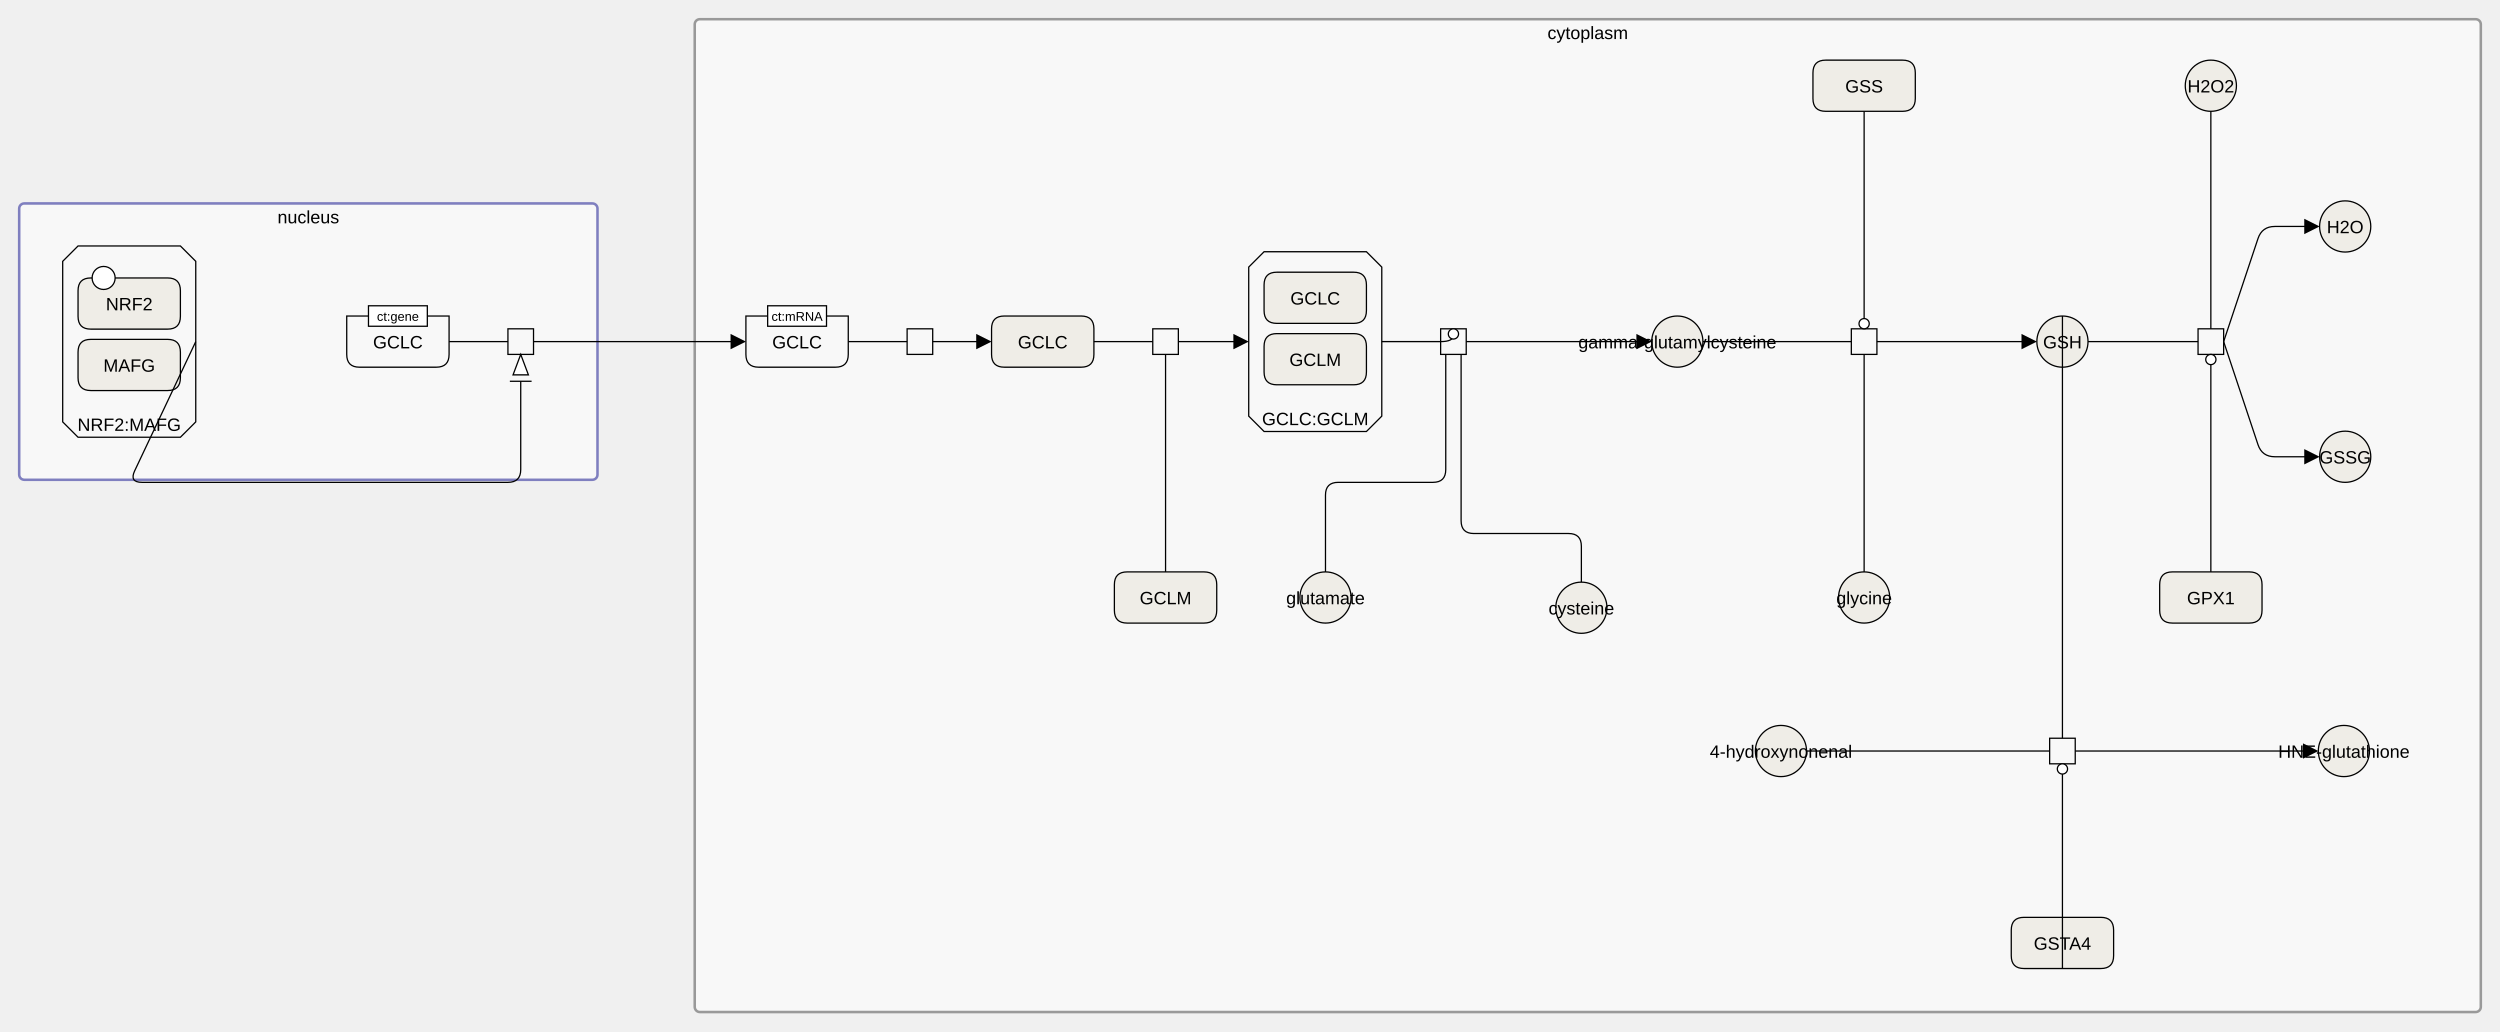
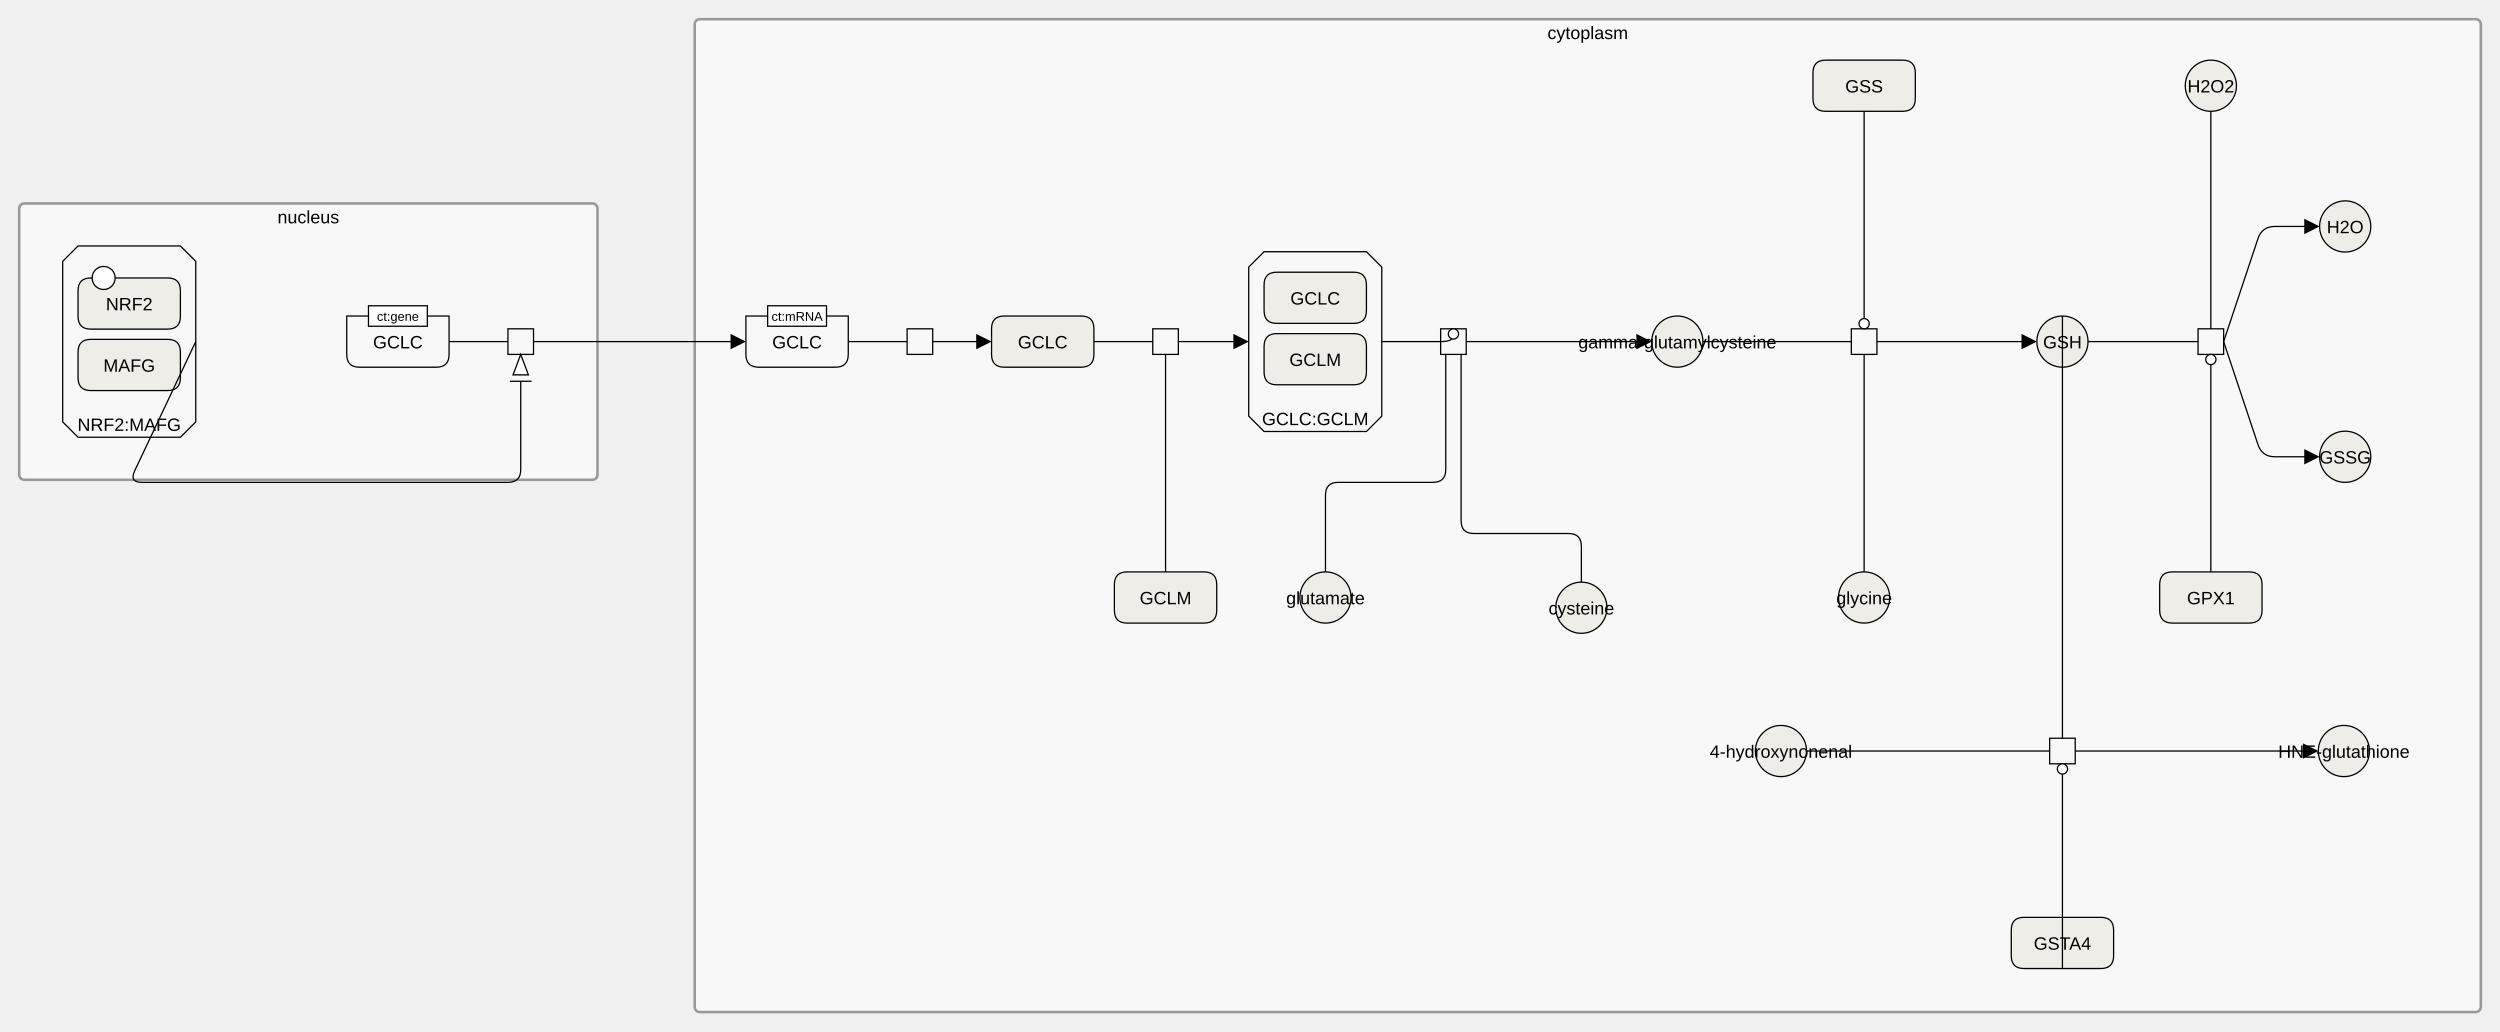
<svg xmlns="http://www.w3.org/2000/svg" width="1954" height="806" viewBox="0 0 1954 806" stroke-linecap="butt" stroke-miterlimit="10">
  <g transform="translate(-49,-253)">
    <path d="M592 272 C592 269.791 593.791 268 596 268 L1984 268 C1986.209 268 1988 269.791 1988 272 L1988 1040 C1988 1042.209 1986.209 1044 1984 1044 L596 1044 C593.791 1044 592 1042.209 592 1040 Z" fill="#F8F8F8" stroke="none" />
    <path d="M592 272 C592 269.791 593.791 268 596 268 L1984 268 C1986.209 268 1988 269.791 1988 272 L1988 1040 C1988 1042.209 1986.209 1044 1984 1044 L596 1044 C593.791 1044 592 1042.209 592 1040 Z" fill="none" stroke="#999999" stroke-width="2" />
    <text x="1290" y="283.541" text-anchor="middle" font-family="'Dialog', Arial, Helvetica, sans-serif" font-size="14" fill="#000000" stroke="none" xml:space="preserve">cytoplasm</text>
    <path d="M64 416 C64 413.791 65.791 412 68 412 L512 412 C514.209 412 516 413.791 516 416 L516 624 C516 626.209 514.209 628 512 628 L68 628 C65.791 628 64 626.209 64 624 Z" fill="#F8F8F8" stroke="none" />
-     <path d="M64 416 C64 413.791 65.791 412 68 412 L512 412 C514.209 412 516 413.791 516 416 L516 624 C516 626.209 514.209 628 512 628 L68 628 C65.791 628 64 626.209 64 624 Z" fill="none" stroke="#7F7FBF" stroke-width="2" />
+     <path d="M64 416 C64 413.791 65.791 412 68 412 L512 412 C514.209 412 516 413.791 516 416 L516 624 C516 626.209 514.209 628 512 628 L68 628 C65.791 628 64 626.209 64 624 Z" fill="none" stroke="#999999" stroke-width="2" />
    <text x="290" y="427.541" text-anchor="middle" font-family="'Dialog', Arial, Helvetica, sans-serif" font-size="14" fill="#000000" stroke="none" xml:space="preserve">nucleus</text>
    <path d="M320 500 L400 500 L400 530 Q400 540 390 540 L330 540 Q320 540 320 530 Z" fill="none" stroke="#000000" />
    <text x="360" y="525.291" text-anchor="middle" font-family="'Dialog', Arial, Helvetica, sans-serif" font-size="14" fill="#000000" stroke="none" xml:space="preserve">GCLC</text>
    <path d="M337 492 L383 492 L383 508 L337 508 Z" fill="#FFFFFF" stroke="none" />
    <path d="M337 492 L383 492 L383 508 L337 508 Z" fill="none" stroke="#000000" />
    <text x="360" y="503.779" text-anchor="middle" font-family="'Dialog', Arial, Helvetica, sans-serif" font-size="10" fill="#000000" stroke="none" xml:space="preserve">ct:gene</text>
    <path d="M110 445.25 L190 445.25 L202 457.25 L202 582.75 L190 594.75 L110 594.75 L98 582.75 L98 457.25 Z" fill="none" stroke="#000000" />
    <text x="150" y="589.791" text-anchor="middle" font-family="'Dialog', Arial, Helvetica, sans-serif" font-size="14" fill="#000000" stroke="none" xml:space="preserve">NRF2:MAFG</text>
    <path d="M110 480.25 Q110 470.25 120 470.25 L180 470.25 Q190 470.25 190 480.25 L190 500.25 Q190 510.25 180 510.25 L120 510.25 Q110 510.25 110 500.25 Z" fill="#EFEDE7" stroke="none" />
    <path d="M110 480.25 Q110 470.25 120 470.25 L180 470.25 Q190 470.25 190 480.25 L190 500.25 Q190 510.25 180 510.25 L120 510.25 Q110 510.25 110 500.25 Z" fill="none" stroke="#000000" />
    <text x="150" y="495.541" text-anchor="middle" font-family="'Dialog', Arial, Helvetica, sans-serif" font-size="14" fill="#000000" stroke="none" xml:space="preserve">NRF2</text>
    <path d="M121 470.25 C121 465.279 125.029 461.25 130 461.25 L130 461.25 C134.971 461.25 139 465.279 139 470.25 L139 470.25 C139 475.221 134.971 479.25 130 479.25 L130 479.25 C125.029 479.25 121 475.221 121 470.25 Z" fill="#FFFFFF" stroke="none" />
    <path d="M121 470.25 C121 465.279 125.029 461.25 130 461.25 L130 461.25 C134.971 461.25 139 465.279 139 470.25 L139 470.25 C139 475.221 134.971 479.25 130 479.25 L130 479.25 C125.029 479.25 121 475.221 121 470.25 Z" fill="none" stroke="#000000" />
    <path d="M110 528.25 Q110 518.25 120 518.25 L180 518.25 Q190 518.25 190 528.25 L190 548.25 Q190 558.25 180 558.25 L120 558.25 Q110 558.25 110 548.25 Z" fill="#EFEDE7" stroke="none" />
    <path d="M110 528.25 Q110 518.25 120 518.25 L180 518.25 Q190 518.25 190 528.25 L190 548.25 Q190 558.25 180 558.25 L120 558.25 Q110 558.25 110 548.25 Z" fill="none" stroke="#000000" />
    <text x="150" y="543.541" text-anchor="middle" font-family="'Dialog', Arial, Helvetica, sans-serif" font-size="14" fill="#000000" stroke="none" xml:space="preserve">MAFG</text>
    <path d="M446 510 L466 510 L466 530 L446 530 Z" fill="none" stroke="#000000" />
    <path d="M632 500 L712 500 L712 530 Q712 540 702 540 L642 540 Q632 540 632 530 Z" fill="none" stroke="#000000" />
    <text x="672" y="525.291" text-anchor="middle" font-family="'Dialog', Arial, Helvetica, sans-serif" font-size="14" fill="#000000" stroke="none" xml:space="preserve">GCLC</text>
    <path d="M649 492 L695 492 L695 508 L649 508 Z" fill="#FFFFFF" stroke="none" />
    <path d="M649 492 L695 492 L695 508 L649 508 Z" fill="none" stroke="#000000" />
    <text x="672" y="503.779" text-anchor="middle" font-family="'Dialog', Arial, Helvetica, sans-serif" font-size="10" fill="#000000" stroke="none" xml:space="preserve">ct:mRNA</text>
    <path d="M1757 320 C1757 308.954 1765.954 300 1777 300 L1777 300 C1788.046 300 1797 308.954 1797 320 L1797 320 C1797 331.046 1788.046 340 1777 340 L1777 340 C1765.954 340 1757 331.046 1757 320 Z" fill="#EFEDE7" stroke="none" />
    <path d="M1757 320 C1757 308.954 1765.954 300 1777 300 L1777 300 C1788.046 300 1797 308.954 1797 320 L1797 320 C1797 331.046 1788.046 340 1777 340 L1777 340 C1765.954 340 1757 331.046 1757 320 Z" fill="none" stroke="#000000" />
    <text x="1777" y="325.291" text-anchor="middle" font-family="'Dialog', Arial, Helvetica, sans-serif" font-size="14" fill="#000000" stroke="none" xml:space="preserve">H2O2</text>
    <path d="M1862 430 C1862 418.954 1870.954 410 1882 410 L1882 410 C1893.046 410 1902 418.954 1902 430 L1902 430 C1902 441.046 1893.046 450 1882 450 L1882 450 C1870.954 450 1862 441.046 1862 430 Z" fill="#EFEDE7" stroke="none" />
    <path d="M1862 430 C1862 418.954 1870.954 410 1882 410 L1882 410 C1893.046 410 1902 418.954 1902 430 L1902 430 C1902 441.046 1893.046 450 1882 450 L1882 450 C1870.954 450 1862 441.046 1862 430 Z" fill="none" stroke="#000000" />
    <text x="1882" y="435.291" text-anchor="middle" font-family="'Dialog', Arial, Helvetica, sans-serif" font-size="14" fill="#000000" stroke="none" xml:space="preserve">H2O</text>
    <path d="M1421 840 C1421 828.954 1429.954 820 1441 820 L1441 820 C1452.046 820 1461 828.954 1461 840 L1461 840 C1461 851.046 1452.046 860 1441 860 L1441 860 C1429.954 860 1421 851.046 1421 840 Z" fill="#EFEDE7" stroke="none" />
    <path d="M1421 840 C1421 828.954 1429.954 820 1441 820 L1441 820 C1452.046 820 1461 828.954 1461 840 L1461 840 C1461 851.046 1452.046 860 1441 860 L1441 860 C1429.954 860 1421 851.046 1421 840 Z" fill="none" stroke="#000000" />
    <text x="1441" y="845.291" text-anchor="middle" font-family="'Dialog', Arial, Helvetica, sans-serif" font-size="14" fill="#000000" stroke="none" xml:space="preserve">4-hydroxynonenal</text>
    <path d="M824 510 Q824 500 834 500 L894 500 Q904 500 904 510 L904 530 Q904 540 894 540 L834 540 Q824 540 824 530 Z" fill="#EFEDE7" stroke="none" />
    <path d="M824 510 Q824 500 834 500 L894 500 Q904 500 904 510 L904 530 Q904 540 894 540 L834 540 Q824 540 824 530 Z" fill="none" stroke="#000000" />
    <text x="864" y="525.291" text-anchor="middle" font-family="'Dialog', Arial, Helvetica, sans-serif" font-size="14" fill="#000000" stroke="none" xml:space="preserve">GCLC</text>
    <path d="M920 710 Q920 700 930 700 L990 700 Q1000 700 1000 710 L1000 730 Q1000 740 990 740 L930 740 Q920 740 920 730 Z" fill="#EFEDE7" stroke="none" />
    <path d="M920 710 Q920 700 930 700 L990 700 Q1000 700 1000 710 L1000 730 Q1000 740 990 740 L930 740 Q920 740 920 730 Z" fill="none" stroke="#000000" />
    <text x="960" y="725.291" text-anchor="middle" font-family="'Dialog', Arial, Helvetica, sans-serif" font-size="14" fill="#000000" stroke="none" xml:space="preserve">GCLM</text>
    <path d="M1037 449.75 L1117 449.75 L1129 461.75 L1129 578.25 L1117 590.25 L1037 590.25 L1025 578.25 L1025 461.75 Z" fill="none" stroke="#000000" />
    <text x="1077" y="585.291" text-anchor="middle" font-family="'Dialog', Arial, Helvetica, sans-serif" font-size="14" fill="#000000" stroke="none" xml:space="preserve">GCLC:GCLM</text>
    <path d="M1037 475.75 Q1037 465.75 1047 465.75 L1107 465.75 Q1117 465.75 1117 475.75 L1117 495.75 Q1117 505.75 1107 505.75 L1047 505.75 Q1037 505.75 1037 495.75 Z" fill="#EFEDE7" stroke="none" />
    <path d="M1037 475.75 Q1037 465.75 1047 465.75 L1107 465.75 Q1117 465.75 1117 475.75 L1117 495.75 Q1117 505.75 1107 505.75 L1047 505.75 Q1037 505.75 1037 495.75 Z" fill="none" stroke="#000000" />
    <text x="1077" y="491.041" text-anchor="middle" font-family="'Dialog', Arial, Helvetica, sans-serif" font-size="14" fill="#000000" stroke="none" xml:space="preserve">GCLC</text>
    <path d="M1037 523.75 Q1037 513.75 1047 513.75 L1107 513.75 Q1117 513.75 1117 523.75 L1117 543.75 Q1117 553.75 1107 553.75 L1047 553.75 Q1037 553.75 1037 543.75 Z" fill="#EFEDE7" stroke="none" />
    <path d="M1037 523.75 Q1037 513.75 1047 513.75 L1107 513.75 Q1117 513.75 1117 523.75 L1117 543.75 Q1117 553.75 1107 553.75 L1047 553.75 Q1037 553.75 1037 543.75 Z" fill="none" stroke="#000000" />
    <text x="1077" y="539.041" text-anchor="middle" font-family="'Dialog', Arial, Helvetica, sans-serif" font-size="14" fill="#000000" stroke="none" xml:space="preserve">GCLM</text>
    <path d="M1466 310 Q1466 300 1476 300 L1536 300 Q1546 300 1546 310 L1546 330 Q1546 340 1536 340 L1476 340 Q1466 340 1466 330 Z" fill="#EFEDE7" stroke="none" />
    <path d="M1466 310 Q1466 300 1476 300 L1536 300 Q1546 300 1546 310 L1546 330 Q1546 340 1536 340 L1476 340 Q1466 340 1466 330 Z" fill="none" stroke="#000000" />
    <text x="1506" y="325.291" text-anchor="middle" font-family="'Dialog', Arial, Helvetica, sans-serif" font-size="14" fill="#000000" stroke="none" xml:space="preserve">GSS</text>
    <path d="M1737 710 Q1737 700 1747 700 L1807 700 Q1817 700 1817 710 L1817 730 Q1817 740 1807 740 L1747 740 Q1737 740 1737 730 Z" fill="#EFEDE7" stroke="none" />
    <path d="M1737 710 Q1737 700 1747 700 L1807 700 Q1817 700 1817 710 L1817 730 Q1817 740 1807 740 L1747 740 Q1737 740 1737 730 Z" fill="none" stroke="#000000" />
    <text x="1777" y="725.291" text-anchor="middle" font-family="'Dialog', Arial, Helvetica, sans-serif" font-size="14" fill="#000000" stroke="none" xml:space="preserve">GPX1</text>
    <path d="M1621 980 Q1621 970 1631 970 L1691 970 Q1701 970 1701 980 L1701 1000 Q1701 1010 1691 1010 L1631 1010 Q1621 1010 1621 1000 Z" fill="#EFEDE7" stroke="none" />
    <path d="M1621 980 Q1621 970 1631 970 L1691 970 Q1701 970 1701 980 L1701 1000 Q1701 1010 1691 1010 L1631 1010 Q1621 1010 1621 1000 Z" fill="none" stroke="#000000" />
    <text x="1661" y="995.291" text-anchor="middle" font-family="'Dialog', Arial, Helvetica, sans-serif" font-size="14" fill="#000000" stroke="none" xml:space="preserve">GSTA4</text>
    <path d="M1641 520 C1641 508.954 1649.954 500 1661 500 L1661 500 C1672.046 500 1681 508.954 1681 520 L1681 520 C1681 531.046 1672.046 540 1661 540 L1661 540 C1649.954 540 1641 531.046 1641 520 Z" fill="#EFEDE7" stroke="none" />
    <path d="M1641 520 C1641 508.954 1649.954 500 1661 500 L1661 500 C1672.046 500 1681 508.954 1681 520 L1681 520 C1681 531.046 1672.046 540 1661 540 L1661 540 C1649.954 540 1641 531.046 1641 520 Z" fill="none" stroke="#000000" />
    <text x="1661" y="525.291" text-anchor="middle" font-family="'Dialog', Arial, Helvetica, sans-serif" font-size="14" fill="#000000" stroke="none" xml:space="preserve">GSH</text>
    <path d="M1862 610 C1862 598.954 1870.954 590 1882 590 L1882 590 C1893.046 590 1902 598.954 1902 610 L1902 610 C1902 621.046 1893.046 630 1882 630 L1882 630 C1870.954 630 1862 621.046 1862 610 Z" fill="#EFEDE7" stroke="none" />
    <path d="M1862 610 C1862 598.954 1870.954 590 1882 590 L1882 590 C1893.046 590 1902 598.954 1902 610 L1902 610 C1902 621.046 1893.046 630 1882 630 L1882 630 C1870.954 630 1862 621.046 1862 610 Z" fill="none" stroke="#000000" />
    <text x="1882" y="615.291" text-anchor="middle" font-family="'Dialog', Arial, Helvetica, sans-serif" font-size="14" fill="#000000" stroke="none" xml:space="preserve">GSSG</text>
    <path d="M1861 840 C1861 828.954 1869.954 820 1881 820 L1881 820 C1892.046 820 1901 828.954 1901 840 L1901 840 C1901 851.046 1892.046 860 1881 860 L1881 860 C1869.954 860 1861 851.046 1861 840 Z" fill="#EFEDE7" stroke="none" />
    <path d="M1861 840 C1861 828.954 1869.954 820 1881 820 L1881 820 C1892.046 820 1901 828.954 1901 840 L1901 840 C1901 851.046 1892.046 860 1881 860 L1881 860 C1869.954 860 1861 851.046 1861 840 Z" fill="none" stroke="#000000" />
    <text x="1881" y="845.291" text-anchor="middle" font-family="'Dialog', Arial, Helvetica, sans-serif" font-size="14" fill="#000000" stroke="none" xml:space="preserve">HNE-glutathione</text>
    <path d="M1065 720 C1065 708.954 1073.954 700 1085 700 L1085 700 C1096.046 700 1105 708.954 1105 720 L1105 720 C1105 731.046 1096.046 740 1085 740 L1085 740 C1073.954 740 1065 731.046 1065 720 Z" fill="#EFEDE7" stroke="none" />
    <path d="M1065 720 C1065 708.954 1073.954 700 1085 700 L1085 700 C1096.046 700 1105 708.954 1105 720 L1105 720 C1105 731.046 1096.046 740 1085 740 L1085 740 C1073.954 740 1065 731.046 1065 720 Z" fill="none" stroke="#000000" />
    <text x="1085" y="725.291" text-anchor="middle" font-family="'Dialog', Arial, Helvetica, sans-serif" font-size="14" fill="#000000" stroke="none" xml:space="preserve">glutamate</text>
    <path d="M1265 728 C1265 716.954 1273.954 708 1285 708 L1285 708 C1296.046 708 1305 716.954 1305 728 L1305 728 C1305 739.046 1296.046 748 1285 748 L1285 748 C1273.954 748 1265 739.046 1265 728 Z" fill="#EFEDE7" stroke="none" />
    <path d="M1265 728 C1265 716.954 1273.954 708 1285 708 L1285 708 C1296.046 708 1305 716.954 1305 728 L1305 728 C1305 739.046 1296.046 748 1285 748 L1285 748 C1273.954 748 1265 739.046 1265 728 Z" fill="none" stroke="#000000" />
    <text x="1285" y="733.291" text-anchor="middle" font-family="'Dialog', Arial, Helvetica, sans-serif" font-size="14" fill="#000000" stroke="none" xml:space="preserve">cysteine</text>
    <path d="M1340 520 C1340 508.954 1348.954 500 1360 500 L1360 500 C1371.046 500 1380 508.954 1380 520 L1380 520 C1380 531.046 1371.046 540 1360 540 L1360 540 C1348.954 540 1340 531.046 1340 520 Z" fill="#EFEDE7" stroke="none" />
    <path d="M1340 520 C1340 508.954 1348.954 500 1360 500 L1360 500 C1371.046 500 1380 508.954 1380 520 L1380 520 C1380 531.046 1371.046 540 1360 540 L1360 540 C1348.954 540 1340 531.046 1340 520 Z" fill="none" stroke="#000000" />
    <text x="1360" y="525.291" text-anchor="middle" font-family="'Dialog', Arial, Helvetica, sans-serif" font-size="14" fill="#000000" stroke="none" xml:space="preserve">gamma-glutamylcysteine</text>
    <path d="M1486 720 C1486 708.954 1494.954 700 1506 700 L1506 700 C1517.046 700 1526 708.954 1526 720 L1526 720 C1526 731.046 1517.046 740 1506 740 L1506 740 C1494.954 740 1486 731.046 1486 720 Z" fill="#EFEDE7" stroke="none" />
    <path d="M1486 720 C1486 708.954 1494.954 700 1506 700 L1506 700 C1517.046 700 1526 708.954 1526 720 L1526 720 C1526 731.046 1517.046 740 1506 740 L1506 740 C1494.954 740 1486 731.046 1486 720 Z" fill="none" stroke="#000000" />
    <text x="1506" y="725.291" text-anchor="middle" font-family="'Dialog', Arial, Helvetica, sans-serif" font-size="14" fill="#000000" stroke="none" xml:space="preserve">glycine</text>
    <path d="M758 510 L778 510 L778 530 L758 530 Z" fill="none" stroke="#000000" />
    <path d="M950 510 L970 510 L970 530 L950 530 Z" fill="none" stroke="#000000" />
    <path d="M1175 510 L1195 510 L1195 530 L1175 530 Z" fill="none" stroke="#000000" />
    <path d="M1496 510 L1516 510 L1516 530 L1496 530 Z" fill="none" stroke="#000000" />
    <path d="M1767 510 L1787 510 L1787 530 L1767 530 Z" fill="none" stroke="#000000" />
    <path d="M1651 830 L1671 830 L1671 850 L1651 850 Z" fill="none" stroke="#000000" />
    <path d="M400 520 L446 520" fill="none" stroke="#000000" />
    <path d="M466 520 L621 520" fill="none" stroke="#000000" />
    <path d="M632 520 L620 526 L620 514 Z" fill="#000000" stroke="none" />
    <path d="M202 520 L154.274 620.959 Q150 630 160 630 L446 630 Q456 630 456 620 L456 551" fill="none" stroke="#000000" />
    <path d="M456 530 L462 546 L450 546 Z" fill="white" stroke="#000000" />
    <path d="M448 551 L464 551" fill="none" stroke="#000000" stroke-linecap="square" />
    <path d="M712 520 L758 520" fill="none" stroke="#000000" />
    <path d="M778 520 L813 520" fill="none" stroke="#000000" />
    <path d="M824 520 L812 526 L812 514 Z" fill="#000000" stroke="none" />
    <path d="M904 520 L950 520" fill="none" stroke="#000000" />
    <path d="M960 700 L960 530" fill="none" stroke="#000000" />
    <path d="M970 520 L1014 520" fill="none" stroke="#000000" />
    <path d="M1025 520 L1013 526 L1013 514 Z" fill="#000000" stroke="none" />
    <path d="M1085 700 L1085 640 Q1085 630 1095 630 L1169 630 Q1179 630 1179 620 L1179 530" fill="none" stroke="#000000" />
    <path d="M1285 708 L1285 680 Q1285 670 1275 670 L1201 670 Q1191 670 1191 660 L1191 530" fill="none" stroke="#000000" />
    <path d="M1195 520 L1329 520" fill="none" stroke="#000000" />
    <path d="M1340 520 L1328 526 L1328 514 Z" fill="#000000" stroke="none" />
    <path d="M1129 520 L1175 520 Q1185 520 1185 515 L1185 518" fill="none" stroke="#000000" />
    <circle cx="1185" cy="514" r="4" fill="white" stroke="#000000" />
    <path d="M1380 520 L1496 520" fill="none" stroke="#000000" />
    <path d="M1506 700 L1506 530" fill="none" stroke="#000000" />
    <path d="M1516 520 L1630 520" fill="none" stroke="#000000" />
    <path d="M1641 520 L1629 526 L1629 514 Z" fill="#000000" stroke="none" />
    <path d="M1506 340 L1506 502" fill="none" stroke="#000000" />
    <circle cx="1506" cy="506" r="4" fill="white" stroke="#000000" />
    <path d="M1777 340 L1777 510" fill="none" stroke="#000000" />
    <path d="M1681 520 L1767 520" fill="none" stroke="#000000" />
    <path d="M1787 520 L1813.838 439.487 Q1817 430 1827 430 L1851 430" fill="none" stroke="#000000" />
    <path d="M1862 430 L1850 436 L1850 424 Z" fill="#000000" stroke="none" />
    <path d="M1787 520 L1813.838 600.513 Q1817 610 1827 610 L1851 610" fill="none" stroke="#000000" />
    <path d="M1862 610 L1850 616 L1850 604 Z" fill="#000000" stroke="none" />
    <path d="M1777 700 L1777 538" fill="none" stroke="#000000" />
    <circle cx="1777" cy="534" r="4" fill="white" stroke="#000000" />
    <path d="M1461 840 L1651 840" fill="none" stroke="#000000" />
    <path d="M1661 500 L1661 830" fill="none" stroke="#000000" />
    <path d="M1671 840 L1850 840" fill="none" stroke="#000000" />
    <path d="M1861 840 L1849 846 L1849 834 Z" fill="#000000" stroke="none" />
    <path d="M1661 1010 L1661 858" fill="none" stroke="#000000" />
    <circle cx="1661" cy="854" r="4" fill="white" stroke="#000000" />
  </g>
</svg>
